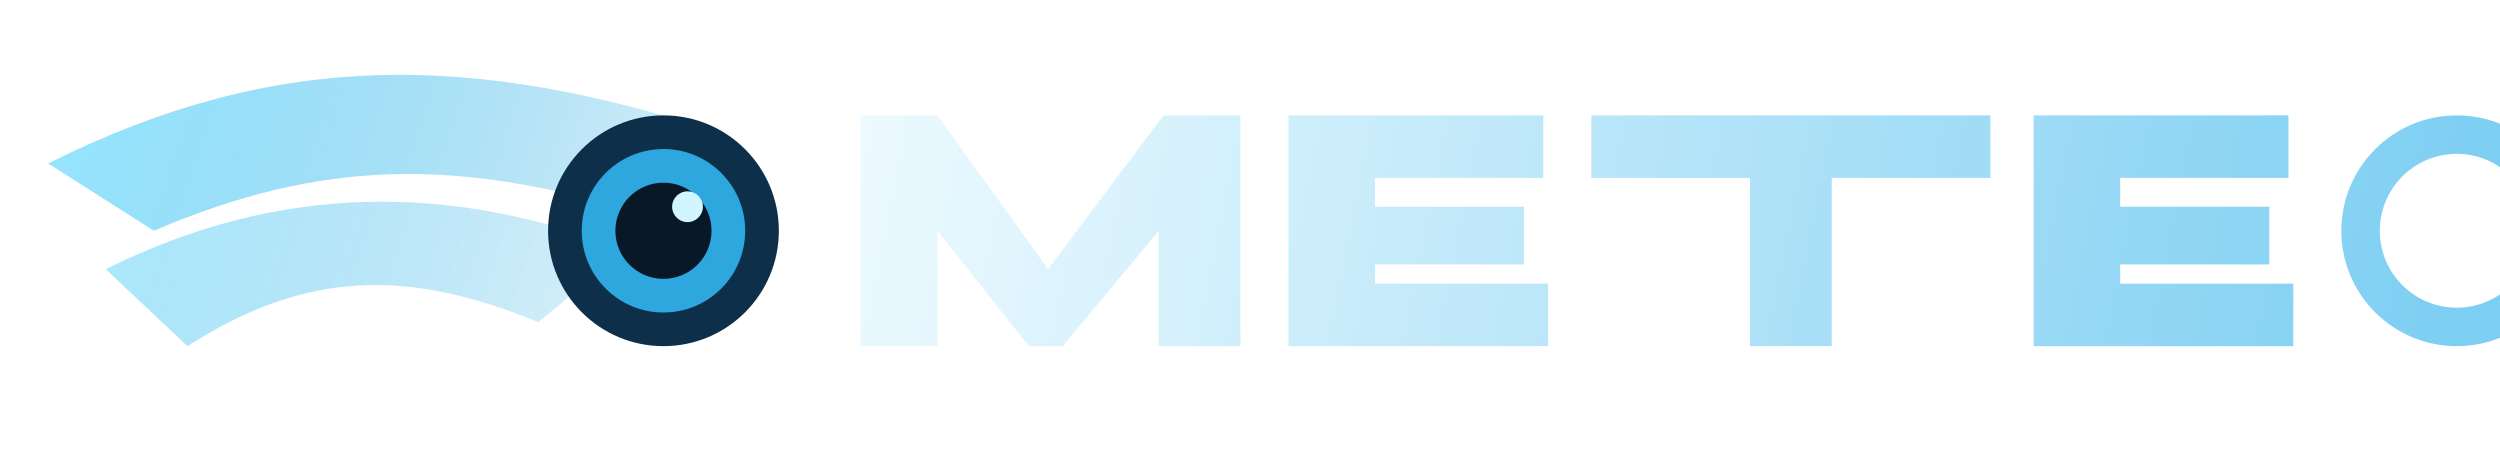
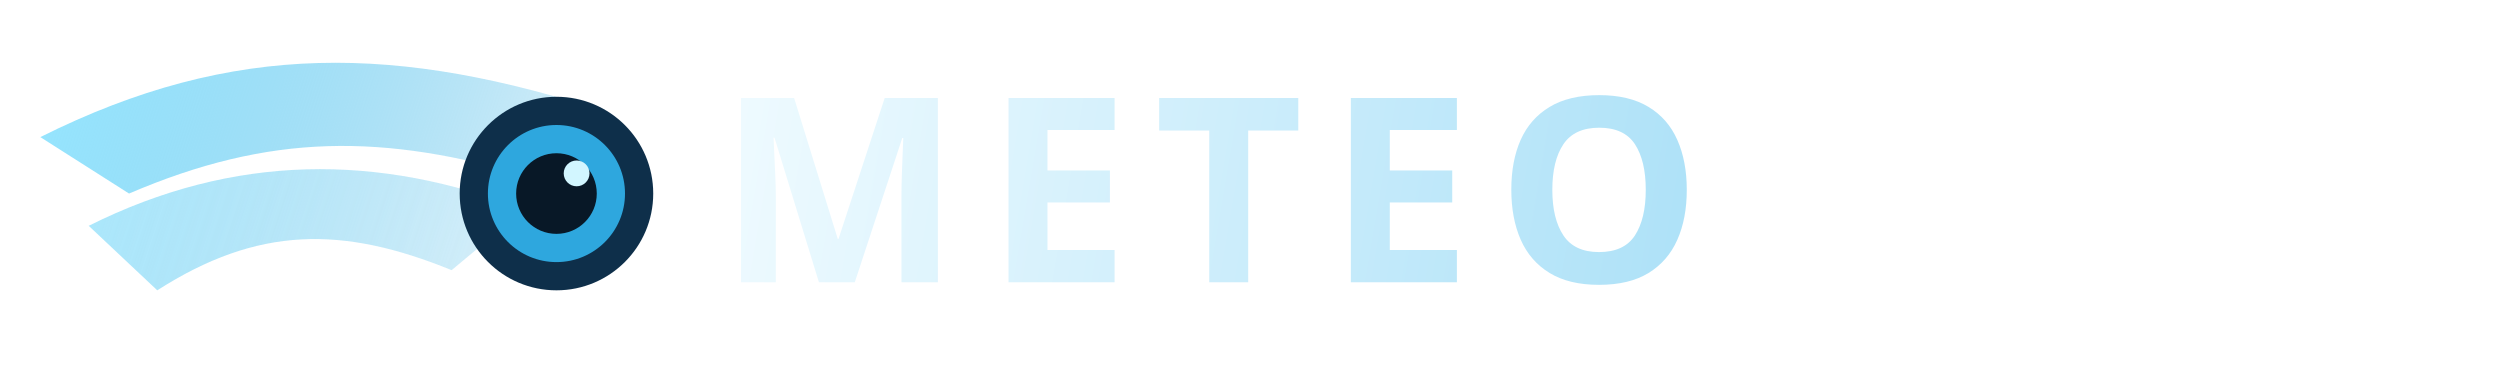
- <svg xmlns="http://www.w3.org/2000/svg" width="520" height="96" viewBox="0 0 520 96" fill="none" role="img" aria-labelledby="title">
+ <svg xmlns="http://www.w3.org/2000/svg" width="620" height="96" viewBox="0 0 620 96" fill="none" role="img" aria-labelledby="title">
  <defs>
    <linearGradient id="meteor" x1="6" y1="22" x2="170" y2="76" gradientUnits="userSpaceOnUse">
      <stop offset="0" stop-color="#96E6FF" />
      <stop offset="1" stop-color="#1EA1DB" stop-opacity="0" />
    </linearGradient>
-     <linearGradient id="word" x1="170" y1="18" x2="510" y2="86" gradientUnits="userSpaceOnUse">
+     <linearGradient id="word" x1="178" y1="16" x2="602" y2="88" gradientUnits="userSpaceOnUse">
      <stop offset="0" stop-color="#F0FBFF" />
      <stop offset="1" stop-color="#7CCEF2" />
    </linearGradient>
  </defs>
  <path d="M10 34C58 10 99 11 151 28L132 44C95 33 67 33 32 48L10 34Z" fill="url(#meteor)" />
  <path d="M22 56C58 38 94 38 130 52L112 67C85 56 64 56 39 72L22 56Z" fill="url(#meteor)" opacity="0.8" />
  <circle cx="138" cy="48" r="24" fill="#0E2F4A" />
  <circle cx="138" cy="48" r="17" fill="#2EA7DE" />
  <circle cx="138" cy="48" r="10" fill="#081827" />
  <circle cx="143" cy="43" r="3.2" fill="#D2F6FF" />
-   <path d="M179 72V24H195L218 56L242 24H258V72H241V48L221 72H214L195 48V72H179Z" fill="url(#word)" />
-   <path d="M268 72V24H321V37H286V43H317V55H286V59H322V72H268Z" fill="url(#word)" />
-   <path d="M331 37V24H414V37H381V72H364V37H331Z" fill="url(#word)" />
-   <path d="M423 72V24H476V37H441V43H472V55H441V59H477V72H423Z" fill="url(#word)" />
-   <path fill-rule="evenodd" clip-rule="evenodd" d="M487 48C487 34.745 497.745 24 511 24C524.255 24 535 34.745 535 48C535 61.255 524.255 72 511 72C497.745 72 487 61.255 487 48ZM495 48C495 56.837 502.163 64 511 64C519.837 64 527 56.837 527 48C527 39.163 519.837 32 511 32C502.163 32 495 39.163 495 48Z" fill="url(#word)" />
+   <text x="178" y="70" fill="url(#word)" font-family="'Orbitron', 'Exo 2', 'Arial Black', sans-serif" font-size="64" font-weight="800" letter-spacing="6">METEO</text>
</svg>
